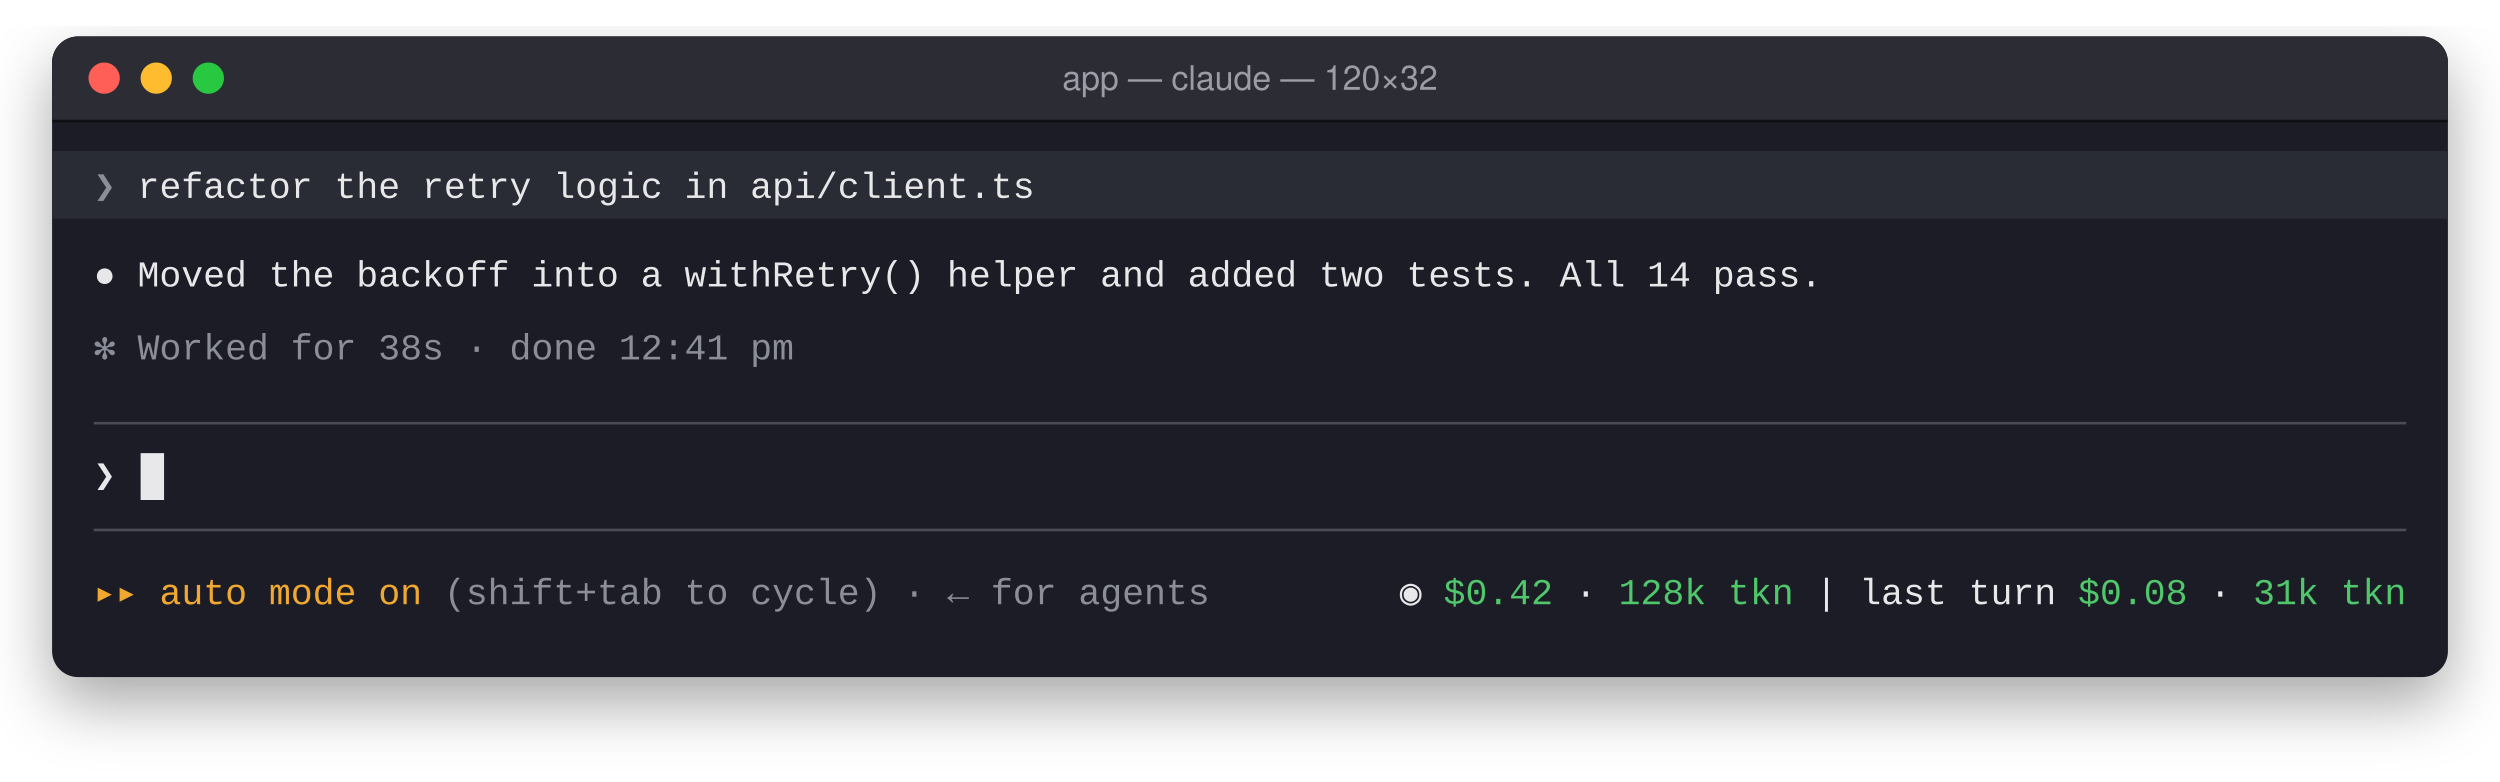
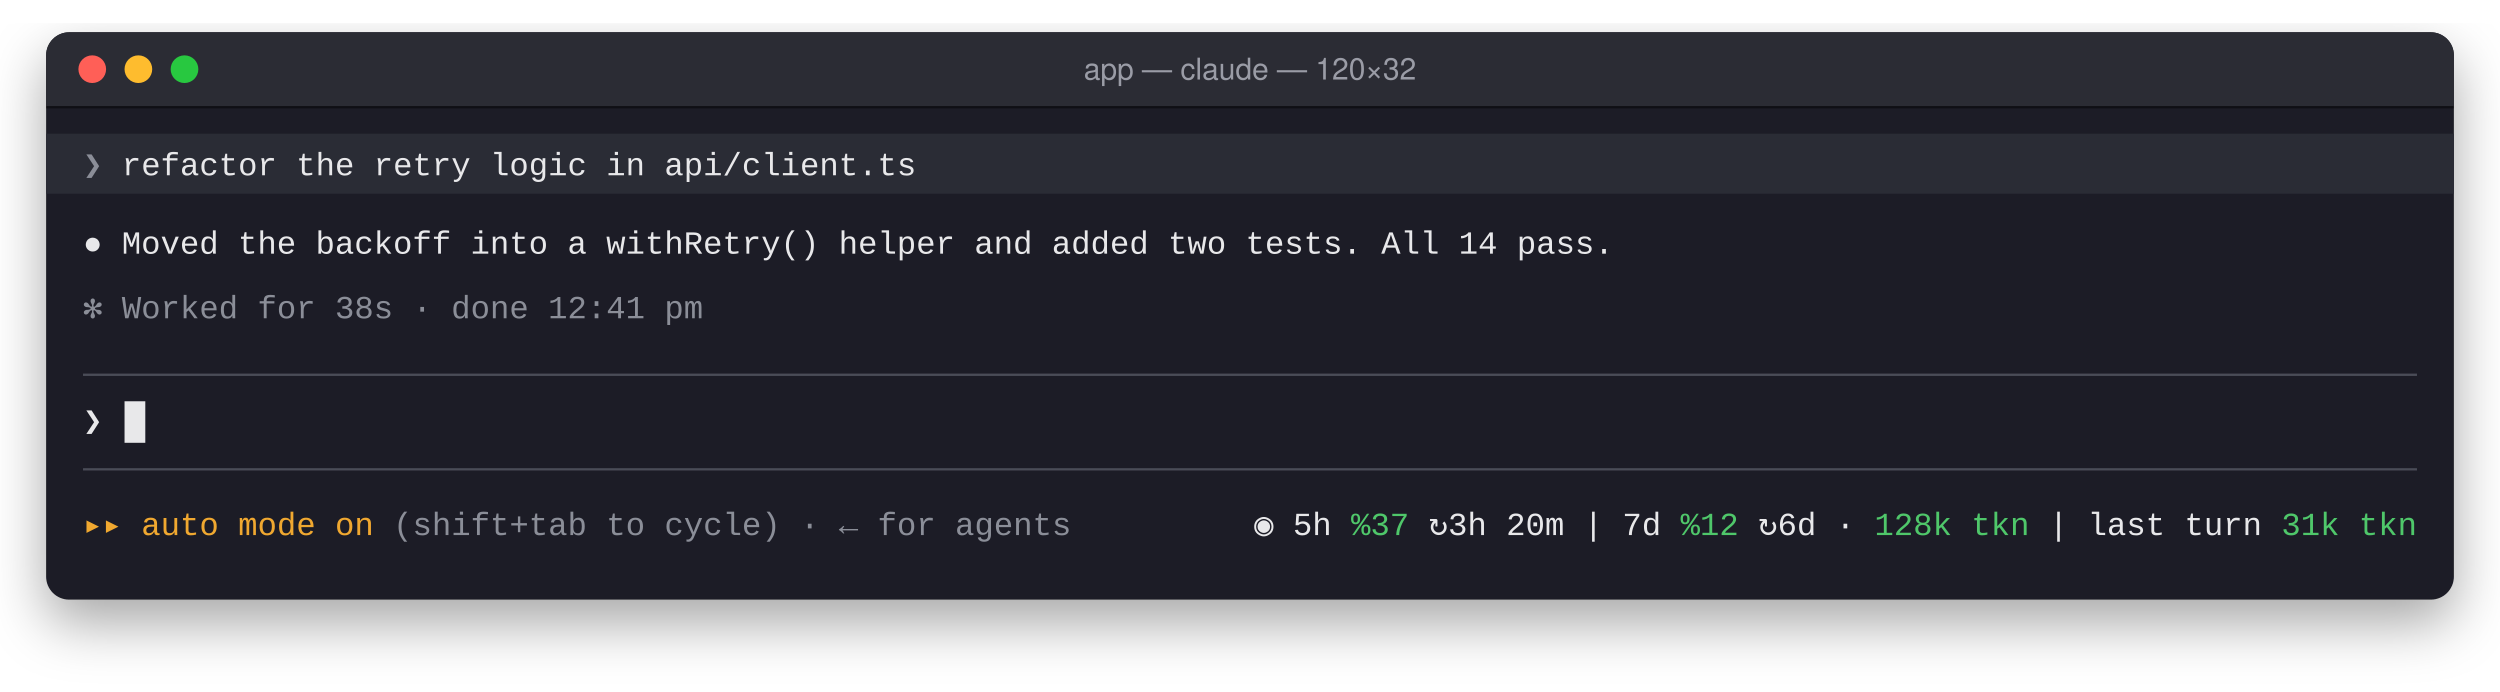
- <svg xmlns="http://www.w3.org/2000/svg" width="960" height="300" viewBox="0 0 960 300" role="img" aria-label="Claude Code in a macOS terminal, with Cost Info under the prompt: ◉ $0.42 · 128k tkn | last turn $0.08 · 31k tkn">
+ <svg xmlns="http://www.w3.org/2000/svg" width="1084" height="300" viewBox="0 0 1084 300" role="img" aria-label="Claude Code in a macOS terminal, with Cost Info under the prompt: ◉ 5h %37 ↻3h 20m | 7d %12 ↻6d · 128k tkn | last turn 31k tkn">
  <defs>
    <filter id="shadow" x="-5%" y="-10%" width="110%" height="135%">
      <feDropShadow dx="0" dy="10" stdDeviation="12" flood-color="#000" flood-opacity="0.35" />
    </filter>
    <clipPath id="window">
-       <rect x="20" y="14" width="920" height="246" rx="10" />
+       <rect x="20" y="14" width="1044" height="246" rx="10" />
    </clipPath>
  </defs>
-   <rect x="20" y="14" width="920" height="246" rx="10" fill="#1d1e25" filter="url(#shadow)" />
+   <rect x="20" y="14" width="1044" height="246" rx="10" fill="#1d1e25" filter="url(#shadow)" />
  <g clip-path="url(#window)" font-family="'SF Mono', SFMono-Regular, Menlo, Monaco, Consolas, 'Liberation Mono', monospace" font-size="14">
-     <rect x="20" y="14" width="920" height="32" fill="#2b2c34" />
-     <line x1="20" y1="46.5" x2="940" y2="46.5" stroke="#000" stroke-opacity="0.45" />
+     <rect x="20" y="14" width="1044" height="32" fill="#2b2c34" />
+     <line x1="20" y1="46.5" x2="1064" y2="46.5" stroke="#000" stroke-opacity="0.45" />
    <circle cx="40" cy="30" r="6" fill="#ff5f57" />
    <circle cx="60" cy="30" r="6" fill="#febc2e" />
    <circle cx="80" cy="30" r="6" fill="#28c840" />
-     <text x="480" y="34.5" text-anchor="middle" font-family="-apple-system, BlinkMacSystemFont, 'Segoe UI', Helvetica, Arial, sans-serif" font-size="13" fill="#9a9ca6">app — claude — 120×32</text>
-     <rect x="20" y="58" width="920" height="26" fill="#2a2c35" />
+     <text x="542" y="34.5" text-anchor="middle" font-family="-apple-system, BlinkMacSystemFont, 'Segoe UI', Helvetica, Arial, sans-serif" font-size="13" fill="#9a9ca6">app — claude — 120×32</text>
+     <rect x="20" y="58" width="1044" height="26" fill="#2a2c35" />
    <text x="36" y="76" fill="#e8e8ea">
      <tspan fill="#8b8e98">❯</tspan> refactor the retry logic in api/client.ts</text>
    <text x="36" y="110" fill="#e8e8ea">● Moved the backoff into a withRetry() helper and added two tests. All 14 pass.</text>
    <text x="36" y="138" fill="#8b8e98">✻ Worked for 38s · done 12:41 pm</text>
-     <line x1="36" y1="162.5" x2="924" y2="162.5" stroke="#4a4c57" />
+     <line x1="36" y1="162.5" x2="1048" y2="162.5" stroke="#4a4c57" />
    <text x="36" y="187" fill="#e8e8ea">❯</text>
    <rect x="54" y="174" width="9" height="18" fill="#e8e8ea" />
-     <line x1="36" y1="203.5" x2="924" y2="203.5" stroke="#4a4c57" />
+     <line x1="36" y1="203.5" x2="1048" y2="203.5" stroke="#4a4c57" />
    <text x="36" y="232" fill="#8b8e98">
      <tspan fill="#f0a830">▸▸ auto mode on</tspan> (shift+tab to cycle) · ← for agents</text>
-     <text x="924" y="232" text-anchor="end" fill="#e8e8ea">◉ <tspan fill="#4fc76a">$0.42</tspan> · <tspan fill="#4fc76a">128k tkn</tspan> | last turn <tspan fill="#4fc76a">$0.08</tspan> · <tspan fill="#4fc76a">31k tkn</tspan>
+     <text x="1048" y="232" text-anchor="end" fill="#e8e8ea">◉ 5h <tspan fill="#4fc76a">%37</tspan> ↻3h 20m | 7d <tspan fill="#4fc76a">%12</tspan> ↻6d · <tspan fill="#4fc76a">128k tkn</tspan> | last turn <tspan fill="#4fc76a">31k tkn</tspan>
    </text>
  </g>
</svg>
